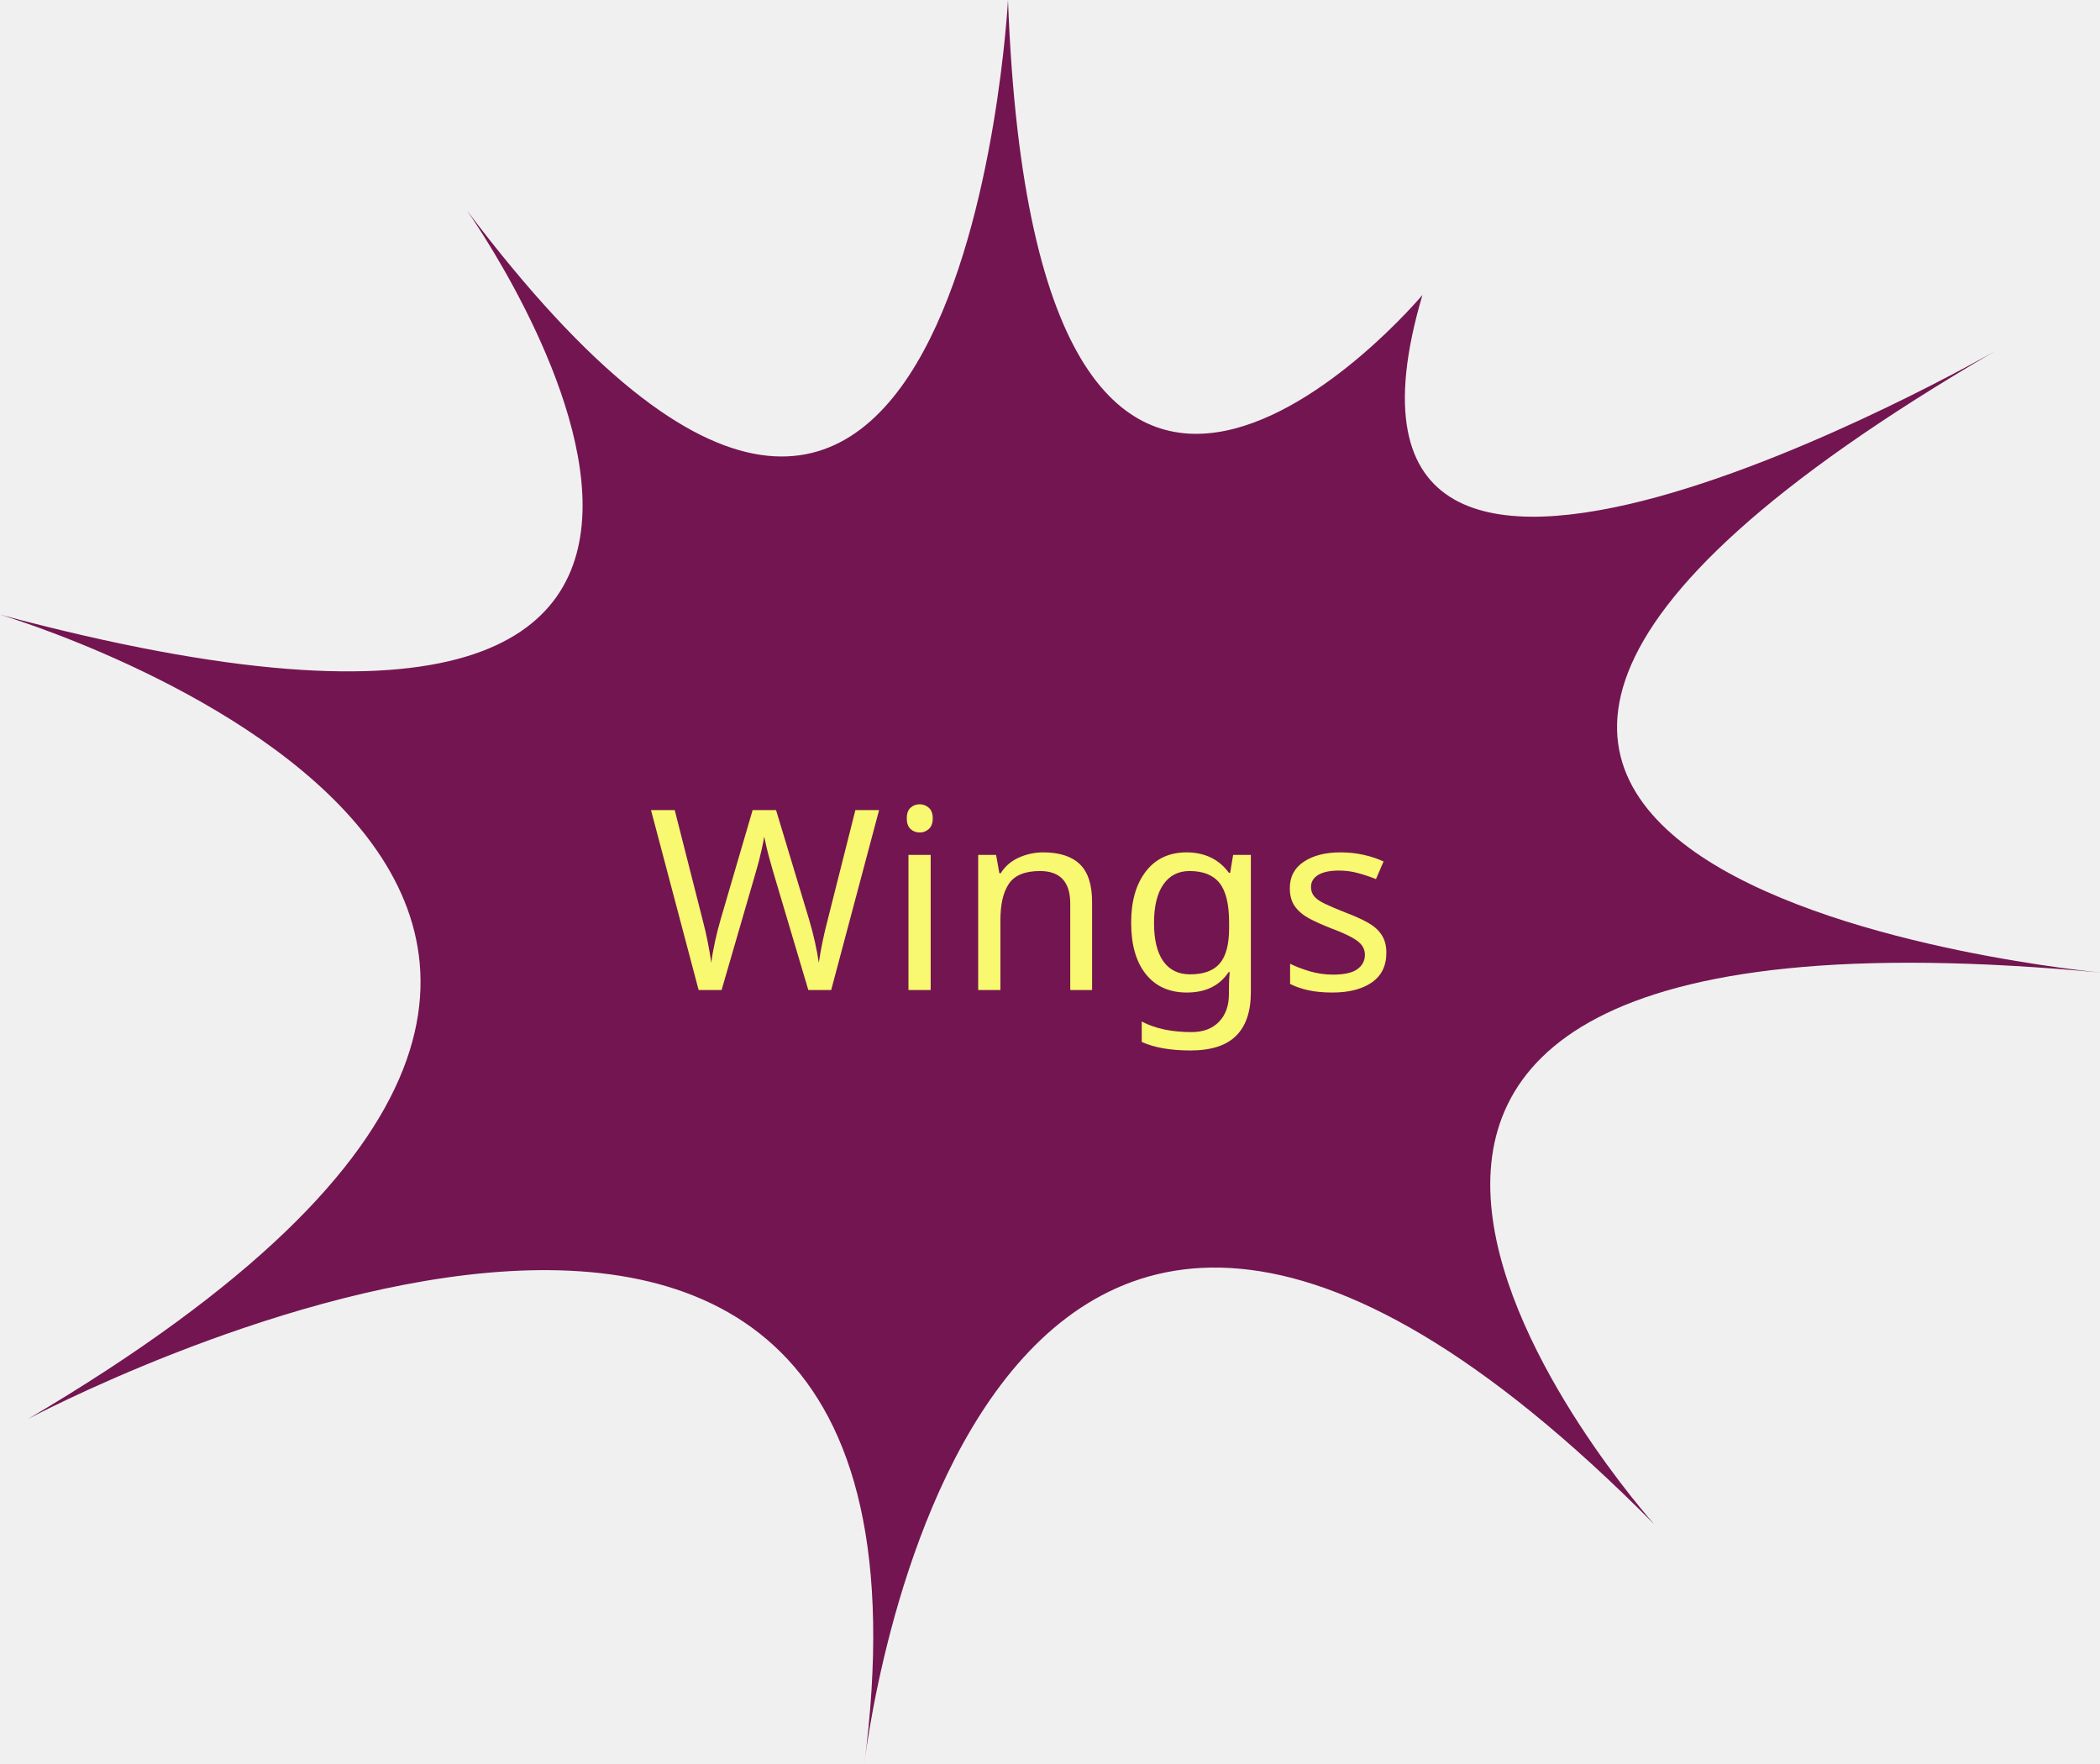
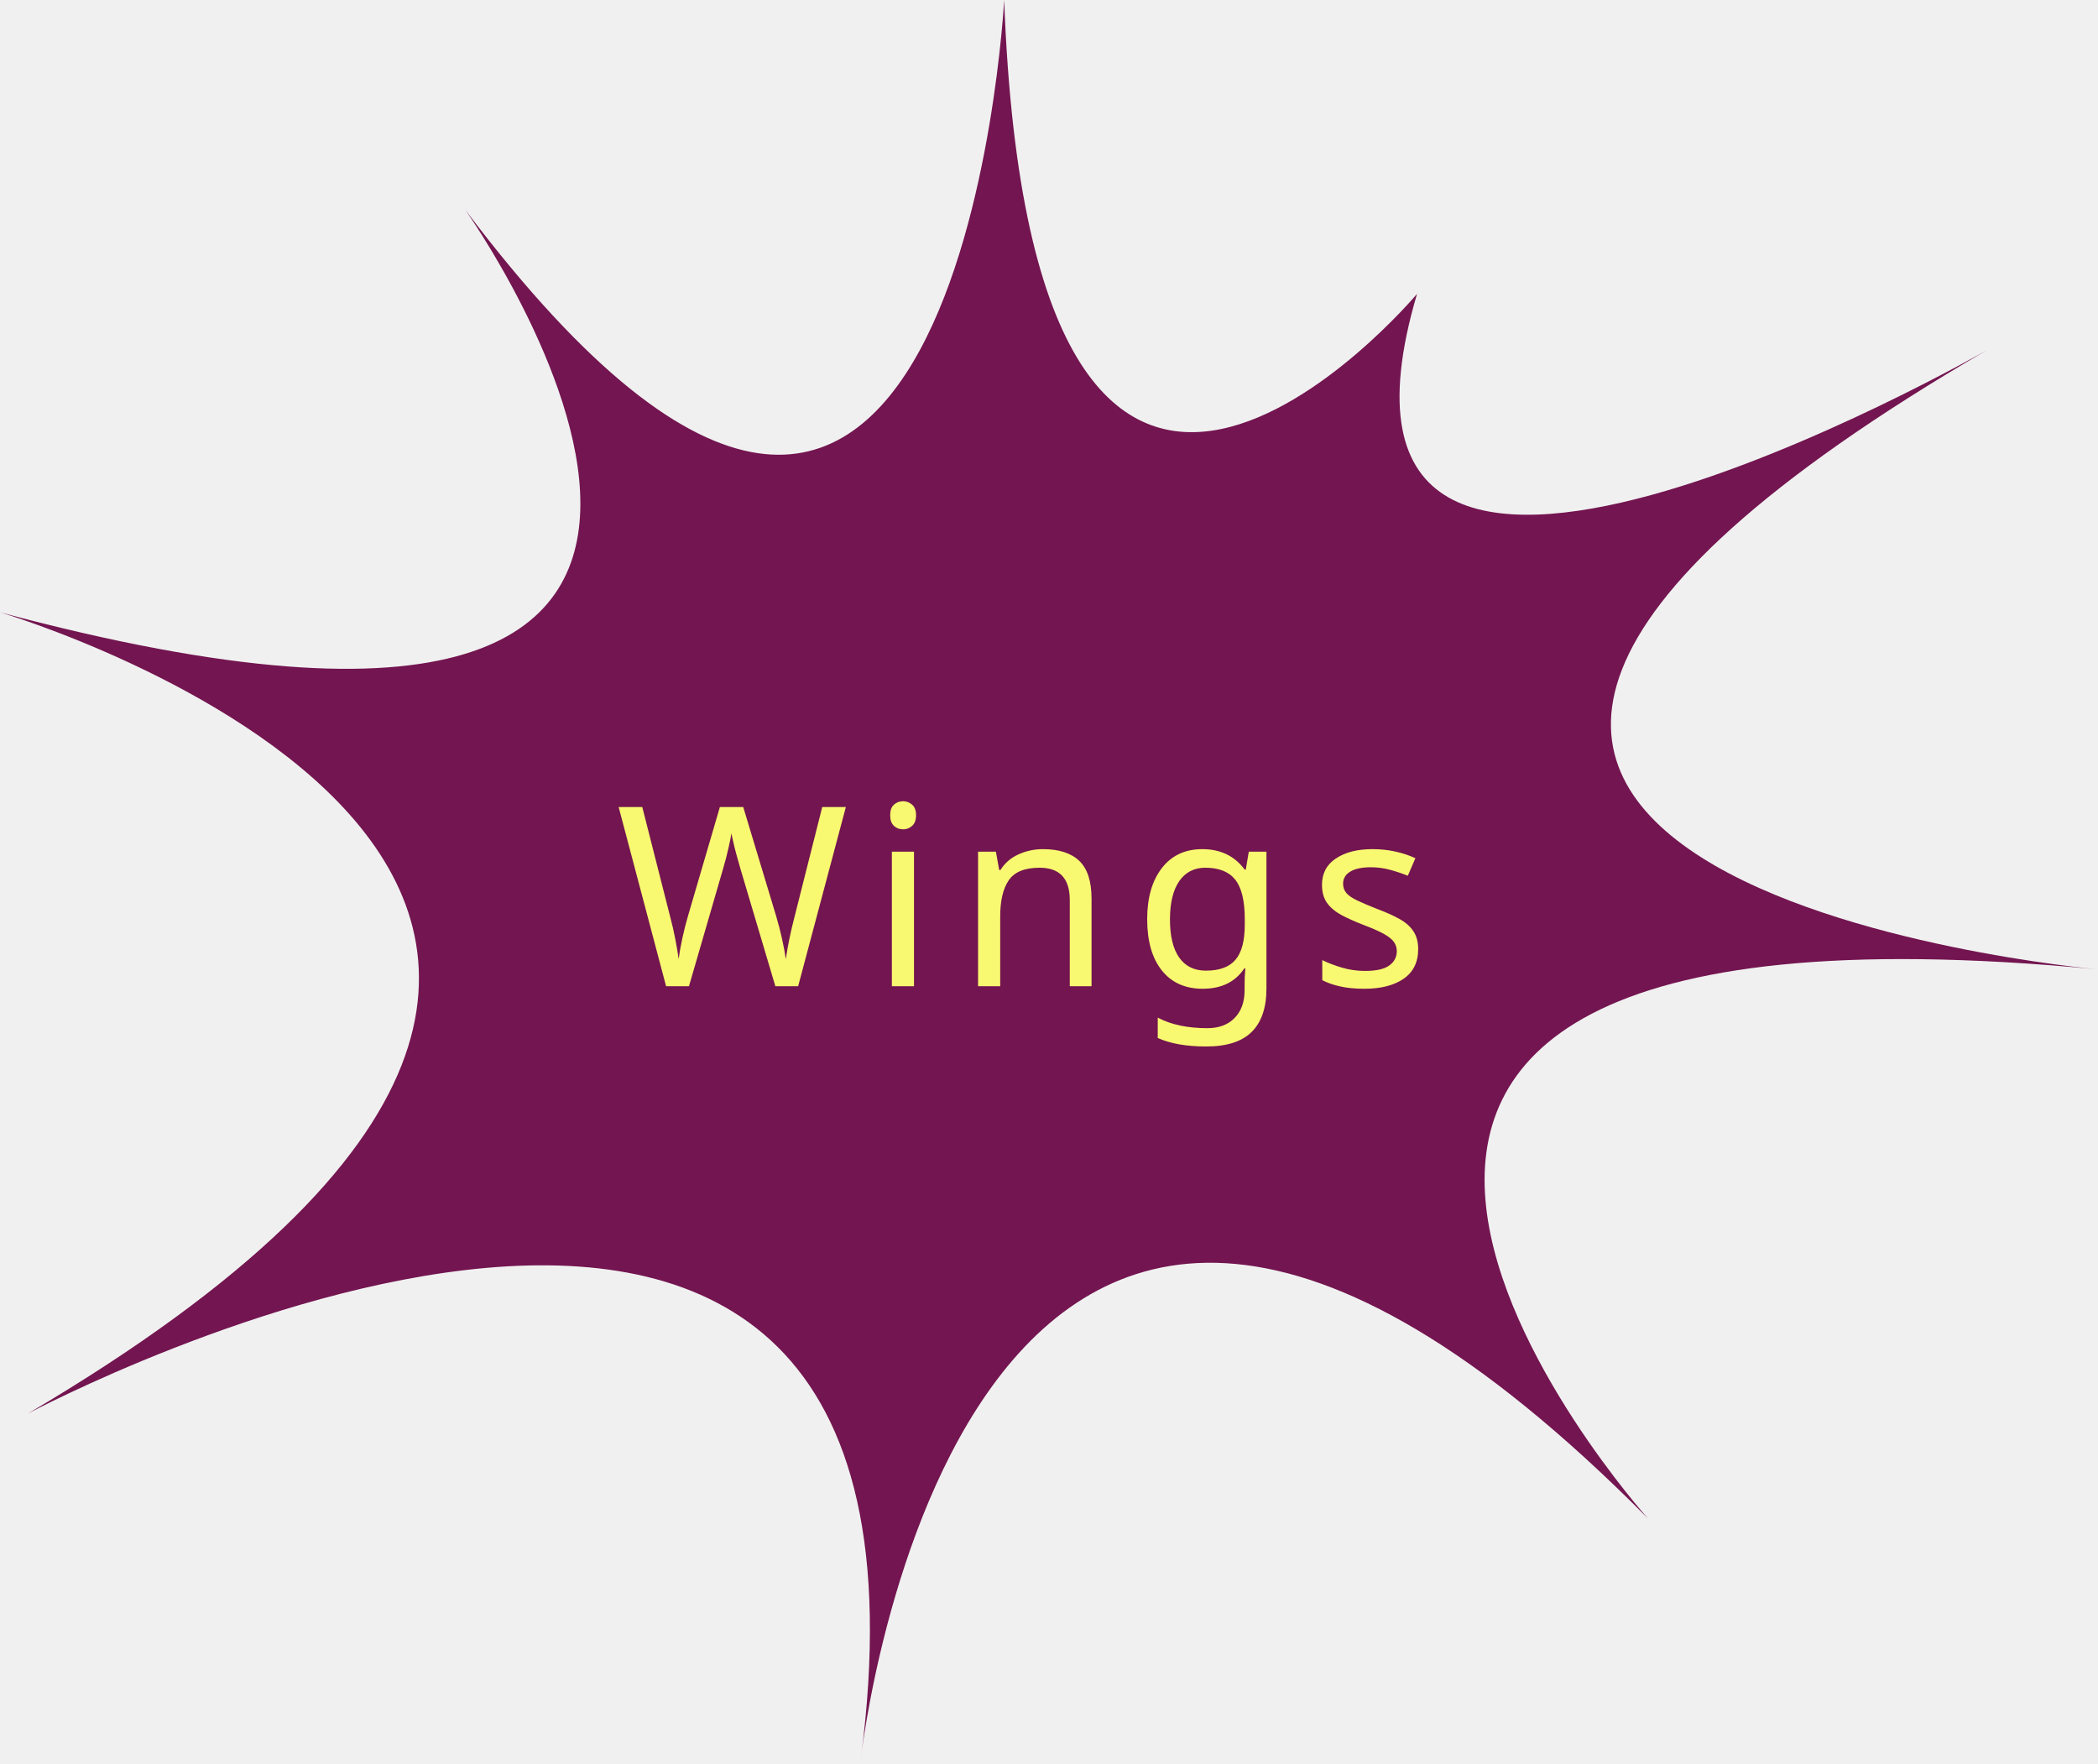
- <svg xmlns="http://www.w3.org/2000/svg" height="294" viewBox="0 0 350 294" width="350">
+ <svg xmlns="http://www.w3.org/2000/svg" height="295" viewBox="0 0 351 295" width="351">
  <mask id="a" fill="#fff">
    <path d="m0 0h350.633v294.437h-350.633z" fill="#fff" fill-rule="evenodd" />
  </mask>
  <g fill="none" fill-rule="evenodd">
-     <path d="m167.999-.001s-7.609 144.585-90.146 35.122c0 0 77.268 108.878-77.853 67.317 0 0 154.536 45.659 4.683 134.048 0 0 158.048-84.292 139.316 57.951 0 0 16.976-156.292 131.708-40.39 0 0-97.171-108.292 74.926-91.902 0 0-169.755-15.219-18.146-103.609 0 0-118.244 67.902-95.415-9.366 0 0-64.389 76.683-69.073-49.171" fill="#731550" fill-rule="evenodd" mask="url(#a)" />
-     <text fill="#f9f871" font-family="DamnNoisyKids, Damn Noisy Kids" font-size="42" letter-spacing=".787">
-       <tspan x="108" y="165">Wings</tspan>
+     <path d="m167.999-.001s-7.609 144.585-90.146 35.122c0 0 77.268 108.878-77.853 67.317 0 0 154.536 45.659 4.683 134.048 0 0 158.048-84.292 139.316 57.951 0 0 16.976-156.292 131.708-40.39 0 0-97.171-108.292 74.926-91.902 0 0-169.755-15.219-18.146-103.609 0 0-118.244 67.902-95.415-9.366 0 0-64.389 76.683-69.073-49.171" fill="#731550" mask="url(#a)" />
+     <text fill="#f9f871" font-family="DamnNoisyKids, Damn Noisy Kids" font-size="42" letter-spacing="3.587">
+       <tspan x="103" y="165">Wings</tspan>
    </text>
  </g>
</svg>
